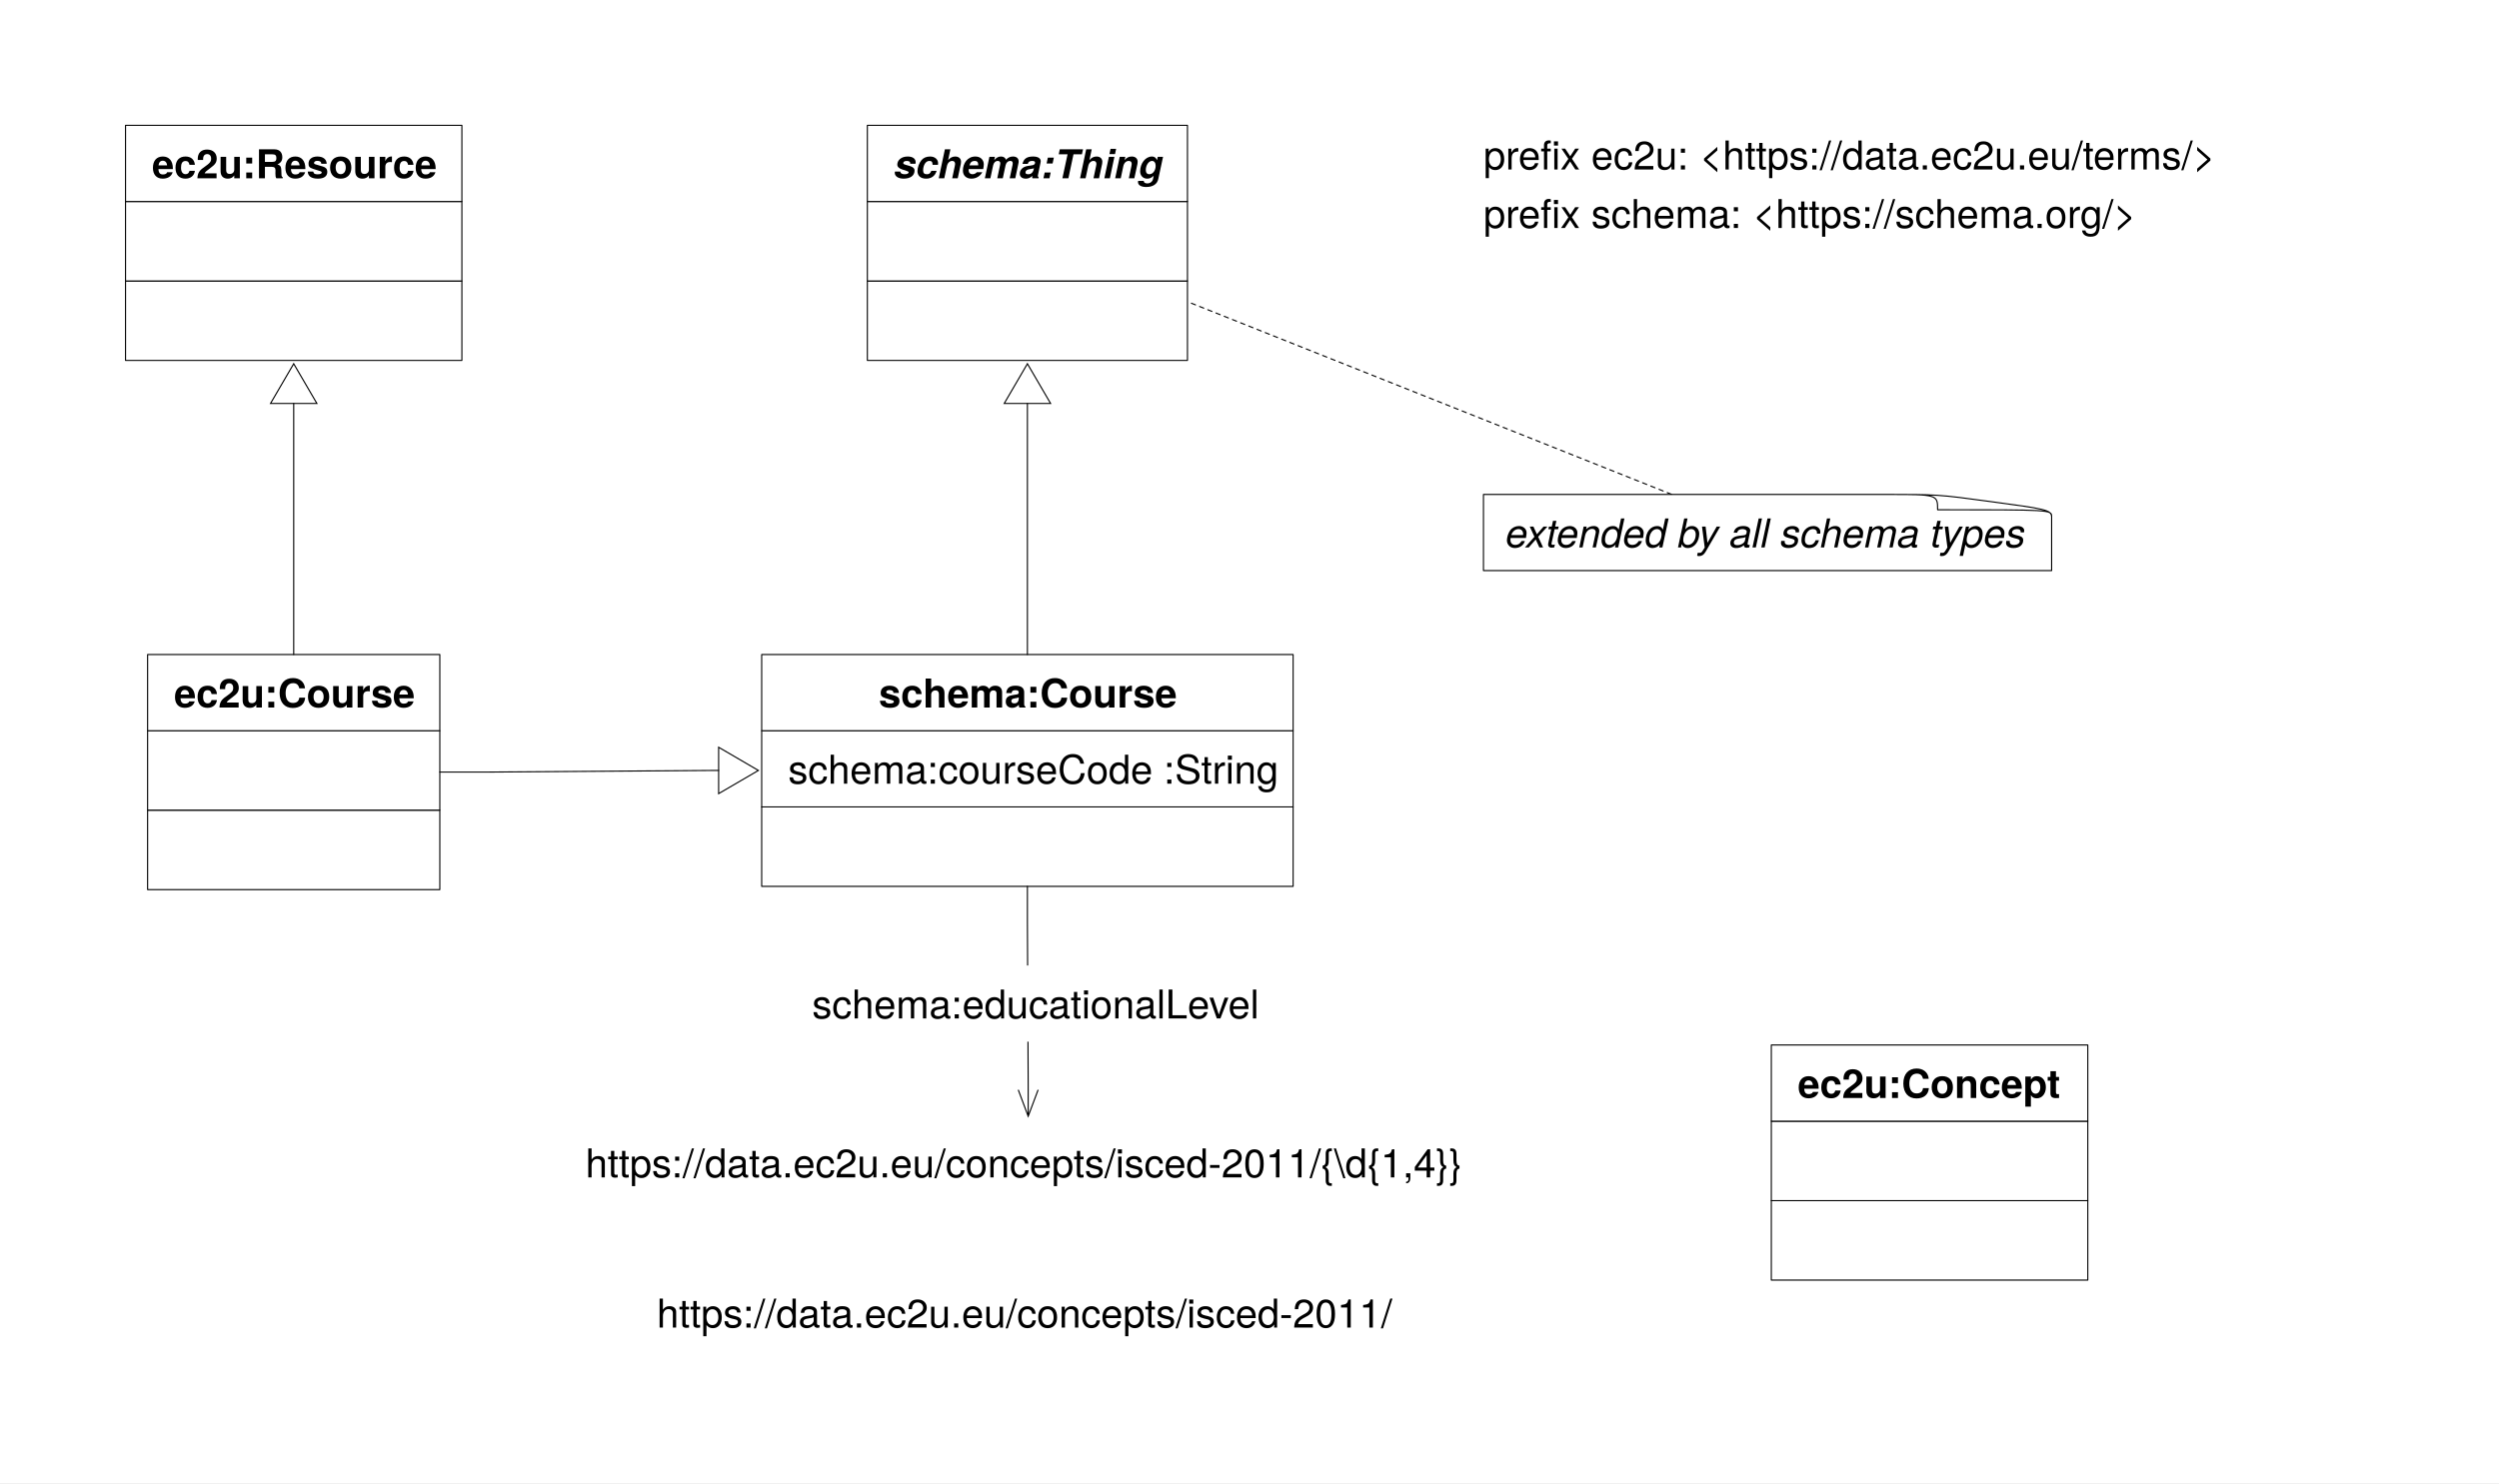
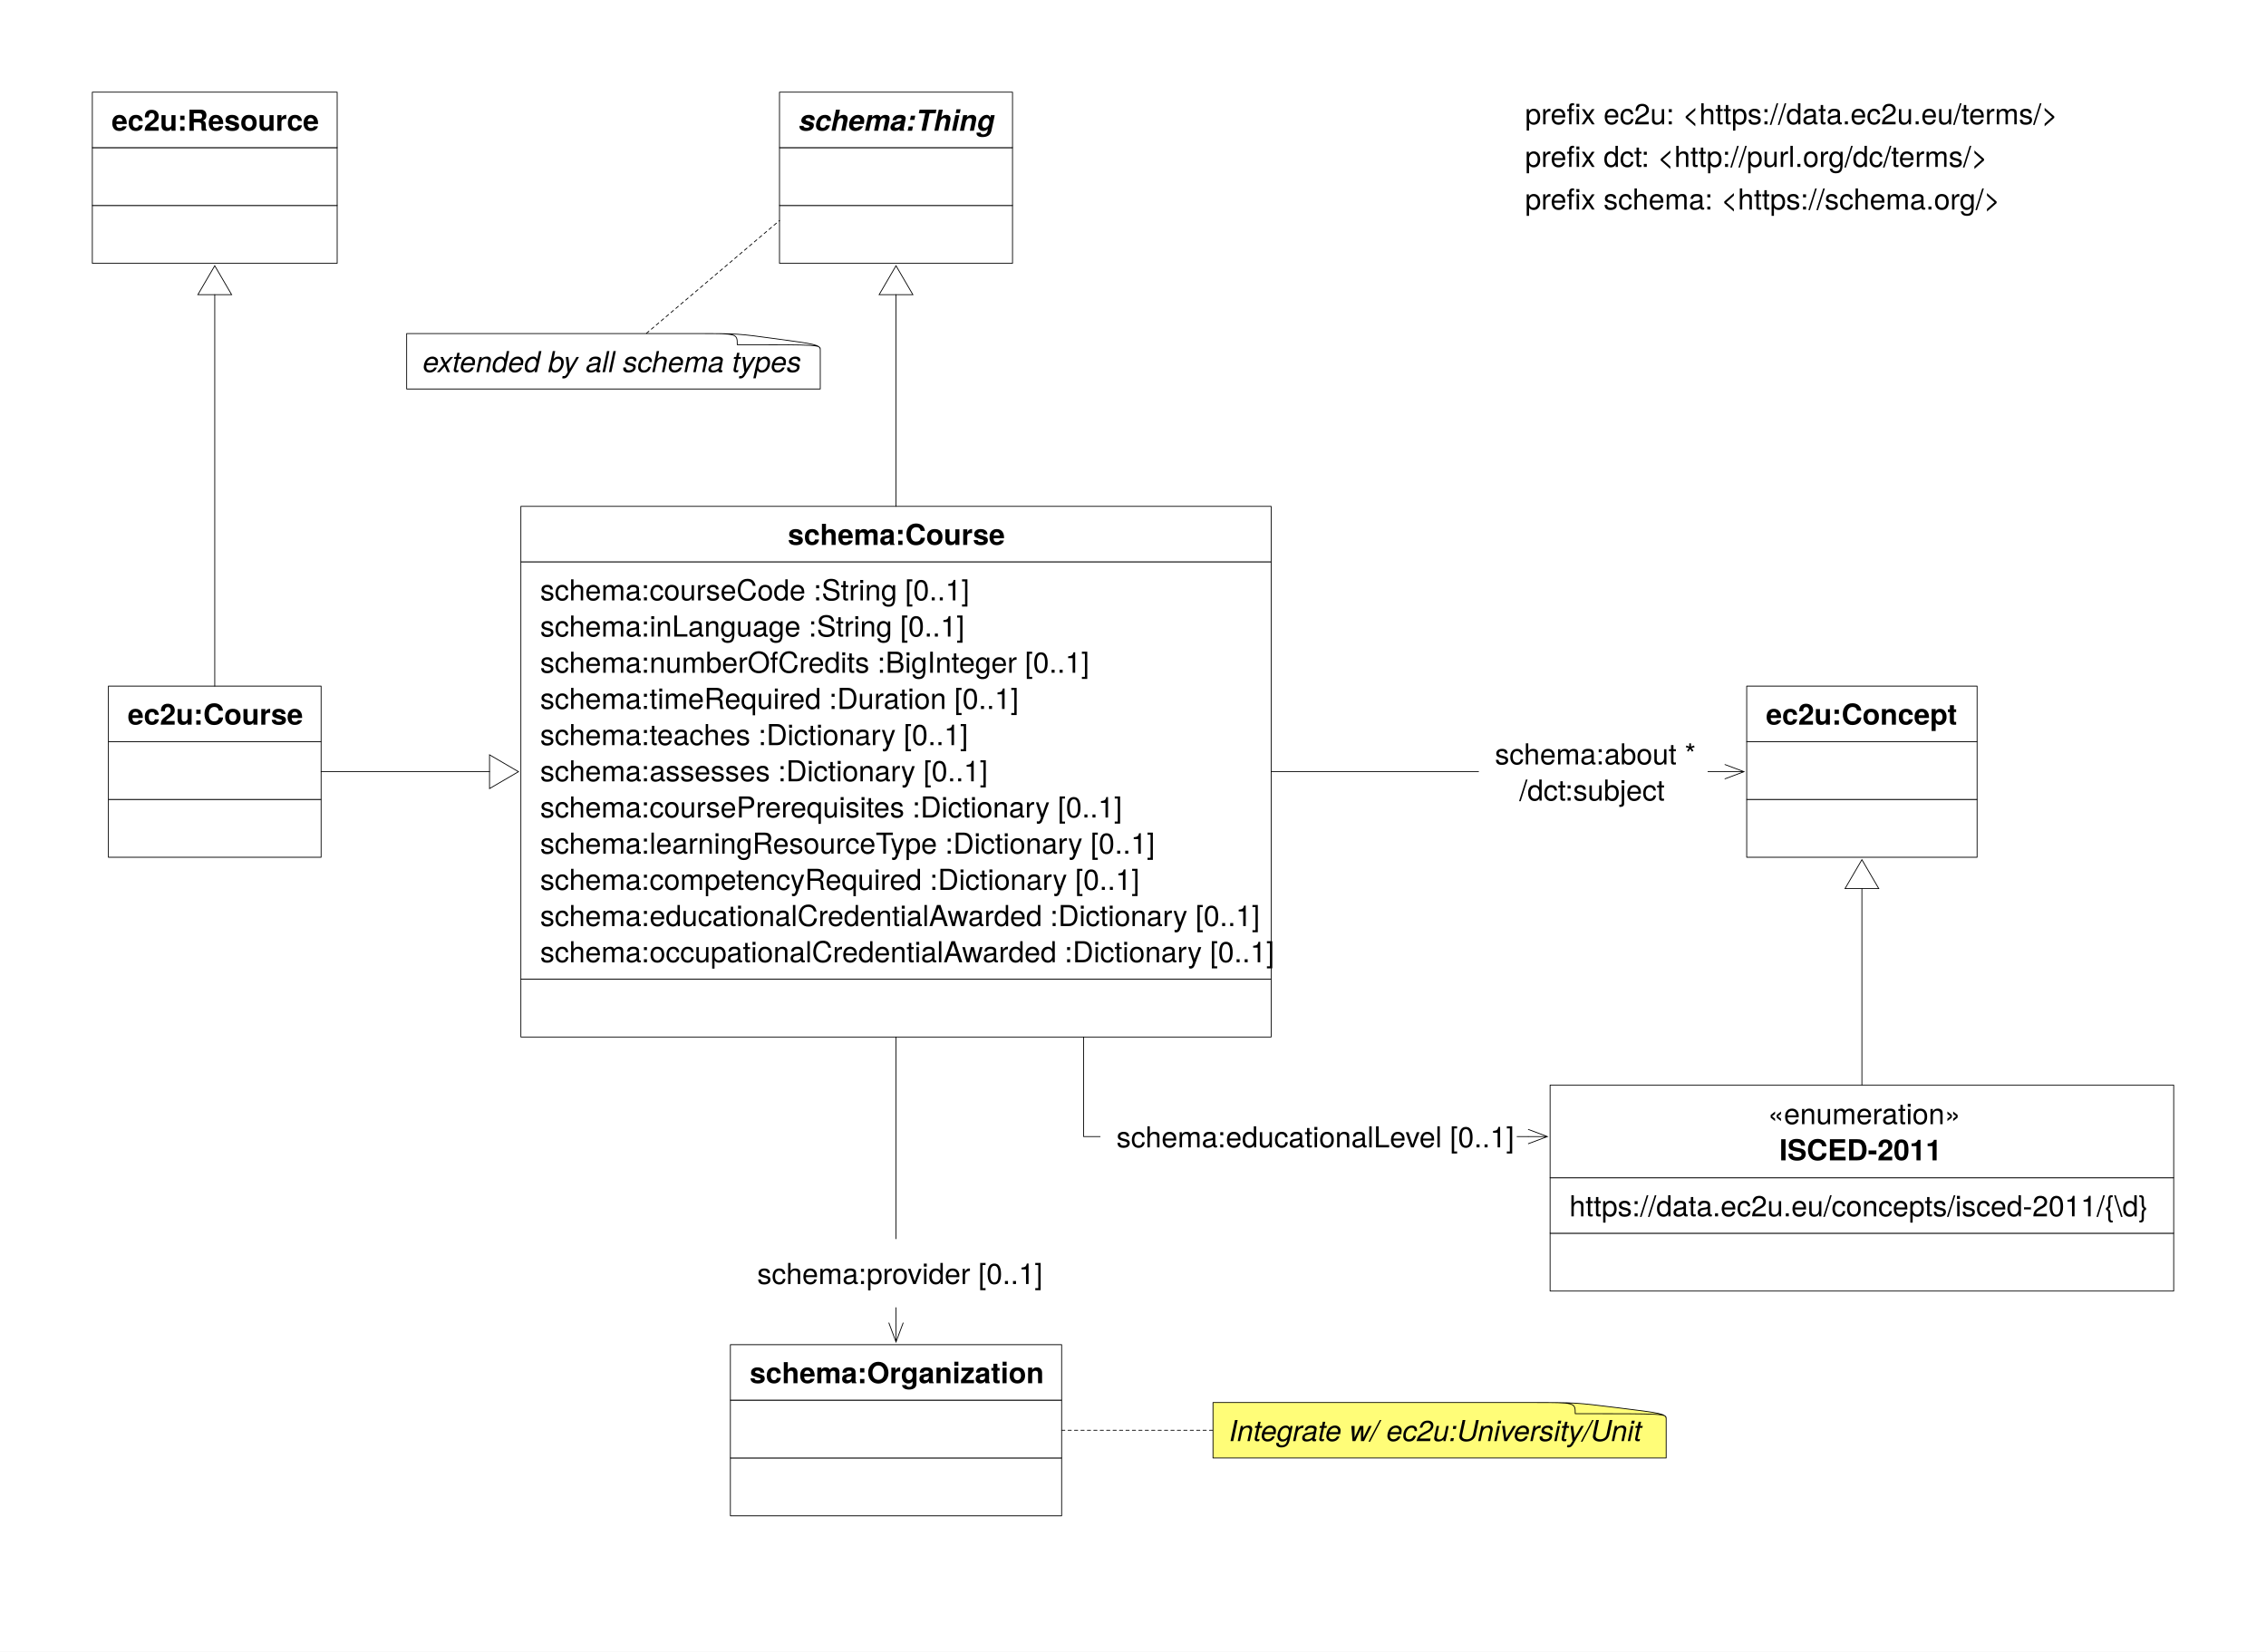
- <svg xmlns="http://www.w3.org/2000/svg" xmlns:xlink="http://www.w3.org/1999/xlink" version="1.1" viewBox="7 102 566 336" width="566" height="336">
+ <svg xmlns="http://www.w3.org/2000/svg" xmlns:xlink="http://www.w3.org/1999/xlink" version="1.1" viewBox="276 191 705 514" width="705" height="514">
  <defs>
    <marker orient="auto" overflow="visible" markerUnits="strokeWidth" id="UMLInheritance_Marker" stroke-linejoin="miter" stroke-miterlimit="10" viewBox="-1 -22 38 44" markerWidth="38" markerHeight="44" color="black">
      <g>
        <path d="M 36 0 L 0 -21 L 0 21 Z" fill="none" stroke="currentColor" stroke-width="1" />
      </g>
    </marker>
    <marker orient="auto" overflow="visible" markerUnits="strokeWidth" id="StickArrow_Marker" stroke-linejoin="miter" stroke-miterlimit="10" viewBox="-1 -10 26 20" markerWidth="26" markerHeight="20" color="black">
      <g>
        <path d="M 24 0 L 0 0 M 0 -9 L 24 0 L 0 9" fill="none" stroke="currentColor" stroke-width="1" />
      </g>
    </marker>
  </defs>
-   <g id="courses" stroke-dasharray="none" stroke-opacity="1" fill="none" fill-opacity="1" stroke="none">
-     <rect fill="white" x="7" y="102" width="566" height="336" />
+   <g id="courses" stroke-opacity="1" stroke-dasharray="none" fill="none" stroke="none" fill-opacity="1">
+     <rect fill="white" x="276" y="191" width="705" height="514" />
    <g id="courses_Layer_1">
-       <g id="Group_2">
-         <g id="Graphic_5">
-           <rect x="179.514" y="284.807" width="120.369" height="18" fill="white" />
-           <rect x="179.514" y="284.807" width="120.369" height="18" stroke="black" stroke-linecap="round" stroke-linejoin="round" stroke-width=".25" />
-         </g>
-         <g id="Graphic_4">
-           <rect x="179.514" y="267.546" width="120.369" height="17.261" fill="white" />
-           <rect x="179.514" y="267.546" width="120.369" height="17.261" stroke="black" stroke-linecap="round" stroke-linejoin="round" stroke-width=".25" />
-           <text transform="translate(185.5137 270.5457)" fill="black">
-             <tspan font-family="Helvetica Neue" font-size="9" fill="black" x="0" y="9">schema:courseCode :String</tspan>
-           </text>
-         </g>
-         <g id="Graphic_3">
+       <g id="Group_231">
+         <g id="Graphic_234">
+           <rect x="438.055" y="495.709" width="233.427" height="18" fill="white" />
+           <rect x="438.055" y="495.709" width="233.427" height="18" stroke="black" stroke-linecap="round" stroke-linejoin="round" stroke-width=".25" />
+         </g>
+         <g id="Graphic_233">
+           <rect x="438.055" y="365.837" width="233.427" height="129.872" fill="white" />
+           <rect x="438.055" y="365.837" width="233.427" height="129.872" stroke="black" stroke-linecap="round" stroke-linejoin="round" stroke-width=".25" />
+           <text transform="translate(444.0546 368.8371)" fill="black">
+             <tspan font-family="Helvetica Neue" font-size="9" fill="black" x="0" y="9">schema:courseCode :String [0..1]
+             </tspan>
+             <tspan font-family="Helvetica Neue" font-size="9" fill="black" x="0" y="20.261">schema:inLanguage :String
+               [0..1]
+             </tspan>
+             <tspan font-family="Helvetica Neue" font-size="9" fill="black" x="0" y="31.522">schema:numberOfCredits
+               :BigInteger [0..1]
+             </tspan>
+             <tspan font-family="Helvetica Neue" font-size="9" fill="black" x="0" y="42.783">schema:timeRequired
+               :Duration [0..1]
+             </tspan>
+             <tspan font-family="Helvetica Neue" font-size="9" fill="black" x="0" y="54.044">schema:teaches :Dictionary
+               [0..1]
+             </tspan>
+             <tspan font-family="Helvetica Neue" font-size="9" fill="black" x="0" y="65.305">schema:assesses :Dictionary
+               [0..1]
+             </tspan>
+             <tspan font-family="Helvetica Neue" font-size="9" fill="black" x="0" y="76.566">schema:coursePrerequisites
+               :Dictionary [0..1]
+             </tspan>
+             <tspan font-family="Helvetica Neue" font-size="9" fill="black" x="0" y="87.827">schema:learningResourceType
+               :Dictionary [0..1]
+             </tspan>
+             <tspan font-family="Helvetica Neue" font-size="9" fill="black" x="0" y="99.088">schema:competencyRequired
+               :Dictionary [0..1]
+             </tspan>
+             <tspan font-family="Helvetica Neue" font-size="9" fill="black" x="0" y="110.35">
+               schema:educationalCredentialAwarded :Dictionary [0..1]
+             </tspan>
+             <tspan font-family="Helvetica Neue" font-size="9" fill="black" x="0" y="121.611">
+               schema:occupationalCredentialAwarded :Dictionary [0..1]
+             </tspan>
+           </text>
+         </g>
+         <g id="Graphic_232">
          <a xlink:href="https://schema.org/Course">
-             <rect x="179.514" y="250.285" width="120.369" height="17.261" fill="white" />
-             <rect x="179.514" y="250.285" width="120.369" height="17.261" stroke="black" stroke-linecap="round" stroke-linejoin="round" stroke-width=".25" />
-             <text transform="translate(206.0337 253.2847)" fill="black">
+             <rect x="438.055" y="348.576" width="233.427" height="17.261" fill="white" />
+             <rect x="438.055" y="348.576" width="233.427" height="17.261" stroke="black" stroke-linecap="round" stroke-linejoin="round" stroke-width=".25" />
+             <text transform="translate(521.1036 351.576)" fill="black">
              <tspan font-family="Helvetica Neue" font-weight="bold" font-size="9" fill="black" x="7744916e-19" y="9">
                schema:Course
              </tspan>
            </text>
          </a>
        </g>
      </g>
-       <g id="Group_32">
-         <g id="Graphic_35">
-           <rect x="203.449" y="165.655" width="72.498" height="18" fill="white" />
-           <rect x="203.449" y="165.655" width="72.498" height="18" stroke="black" stroke-linecap="round" stroke-linejoin="round" stroke-width=".25" />
-         </g>
-         <g id="Graphic_34">
-           <rect x="203.449" y="147.655" width="72.498" height="18" fill="white" />
-           <rect x="203.449" y="147.655" width="72.498" height="18" stroke="black" stroke-linecap="round" stroke-linejoin="round" stroke-width=".25" />
-         </g>
-         <g id="Graphic_33">
+       <g id="Group_227">
+         <g id="Graphic_230">
+           <rect x="518.519" y="254.946" width="72.498" height="18" fill="white" />
+           <rect x="518.519" y="254.946" width="72.498" height="18" stroke="black" stroke-linecap="round" stroke-linejoin="round" stroke-width=".25" />
+         </g>
+         <g id="Graphic_229">
+           <rect x="518.519" y="236.946" width="72.498" height="18" fill="white" />
+           <rect x="518.519" y="236.946" width="72.498" height="18" stroke="black" stroke-linecap="round" stroke-linejoin="round" stroke-width=".25" />
+         </g>
+         <g id="Graphic_228">
          <a xlink:href="things.svg">
-             <rect x="203.449" y="130.394" width="72.498" height="17.261" fill="white" />
-             <rect x="203.449" y="130.394" width="72.498" height="17.261" stroke="black" stroke-linecap="round" stroke-linejoin="round" stroke-width=".25" />
-             <text transform="translate(209.4493 133.3937)" fill="black">
+             <rect x="518.519" y="219.685" width="72.498" height="17.261" fill="white" />
+             <rect x="518.519" y="219.685" width="72.498" height="17.261" stroke="black" stroke-linecap="round" stroke-linejoin="round" stroke-width=".25" />
+             <text transform="translate(524.5191 222.685)" fill="black">
              <tspan font-family="Helvetica Neue" font-style="italic" font-weight="bold" font-size="9" fill="black" x="0" y="9">schema:Thing
              </tspan>
            </text>
          </a>
        </g>
      </g>
-       <g id="Group_56">
-         <g id="Graphic_59">
-           <rect x="35.433" y="165.655" width="76.179" height="18" fill="white" />
-           <rect x="35.433" y="165.655" width="76.179" height="18" stroke="black" stroke-linecap="round" stroke-linejoin="round" stroke-width=".25" />
-         </g>
-         <g id="Graphic_58">
-           <rect x="35.433" y="147.655" width="76.179" height="18" fill="white" />
-           <rect x="35.433" y="147.655" width="76.179" height="18" stroke="black" stroke-linecap="round" stroke-linejoin="round" stroke-width=".25" />
-         </g>
-         <g id="Graphic_57">
+       <g id="Group_223">
+         <g id="Graphic_226">
+           <rect x="304.724" y="254.946" width="76.179" height="18" fill="white" />
+           <rect x="304.724" y="254.946" width="76.179" height="18" stroke="black" stroke-linecap="round" stroke-linejoin="round" stroke-width=".25" />
+         </g>
+         <g id="Graphic_225">
+           <rect x="304.724" y="236.946" width="76.179" height="18" fill="white" />
+           <rect x="304.724" y="236.946" width="76.179" height="18" stroke="black" stroke-linecap="round" stroke-linejoin="round" stroke-width=".25" />
+         </g>
+         <g id="Graphic_224">
          <a xlink:href="resources.svg">
-             <rect x="35.433" y="130.394" width="76.179" height="17.261" fill="white" />
-             <rect x="35.433" y="130.394" width="76.179" height="17.261" stroke="black" stroke-linecap="round" stroke-linejoin="round" stroke-width=".25" />
-             <text transform="translate(41.43307 133.3937)" fill="black">
+             <rect x="304.724" y="219.685" width="76.179" height="17.261" fill="white" />
+             <rect x="304.724" y="219.685" width="76.179" height="17.261" stroke="black" stroke-linecap="round" stroke-linejoin="round" stroke-width=".25" />
+             <text transform="translate(310.7244 222.685)" fill="black">
              <tspan font-family="Helvetica Neue" font-weight="bold" font-size="9" fill="black" x="4973799e-20" y="9">
                ec2u:Resource
              </tspan>
            </text>
          </a>
        </g>
      </g>
-       <g id="Line_81">
-         <line x1="239.698" y1="250.285" x2="239.698" y2="193.405" marker-end="url(#UMLInheritance_Marker)" stroke="black" stroke-linecap="round" stroke-linejoin="round" stroke-width=".25" />
-       </g>
-       <g id="Graphic_101">
-         <path d="M 471.675 219.121 C 471.675 217.486 470.041 217.284 458.103 215.667 L 457.977 215.65 C 445.976 214.016 445.851 214.016 433.535 214.016 C 417.135 214.016 342.992 214.016 342.992 214.016 L 342.992 231.268 L 471.675 231.268 L 471.675 219.121 Z" fill="white" />
-         <path d="M 471.675 219.121 C 471.675 217.486 470.041 217.284 458.103 215.667 L 457.977 215.65 C 445.976 214.016 445.851 214.016 433.535 214.016 C 417.135 214.016 342.992 214.016 342.992 214.016 L 342.992 231.268 L 471.675 231.268 L 471.675 219.121 Z M 471.675 219.036 C 471.675 217.486 471.549 217.486 445.851 217.486 L 445.851 217.486 C 445.851 214.033 445.851 214.016 434.289 214.016" stroke="black" stroke-linecap="round" stroke-linejoin="round" stroke-width=".25" />
-         <text transform="translate(347.9921 217.0157)" fill="black">
+       <g id="Line_222">
+         <line x1="554.768" y1="348.576" x2="554.768" y2="282.696" marker-end="url(#UMLInheritance_Marker)" stroke="black" stroke-linecap="round" stroke-linejoin="round" stroke-width=".25" />
+       </g>
+       <g id="Graphic_221">
+         <path d="M 531.203 299.908 C 531.203 298.274 529.568 298.072 517.63 296.454 L 517.504 296.437 C 505.503 294.803 505.379 294.803 493.062 294.803 C 476.663 294.803 402.52 294.803 402.52 294.803 L 402.52 312.055 L 531.203 312.055 L 531.203 299.908 Z" fill="white" />
+         <path d="M 531.203 299.908 C 531.203 298.274 529.568 298.072 517.63 296.454 L 517.504 296.437 C 505.503 294.803 505.379 294.803 493.062 294.803 C 476.663 294.803 402.52 294.803 402.52 294.803 L 402.52 312.055 L 531.203 312.055 L 531.203 299.908 Z M 531.203 299.824 C 531.203 298.274 531.077 298.274 505.379 298.274 L 505.379 298.274 C 505.379 294.82 505.379 294.803 493.816 294.803" stroke="black" stroke-linecap="round" stroke-linejoin="round" stroke-width=".25" />
+         <text transform="translate(407.5197 297.8032)" fill="black">
          <tspan font-family="Helvetica Neue" font-style="italic" font-size="9" fill="black" x="0" y="9">extended by all
            schema types
          </tspan>
        </text>
      </g>
-       <g id="Line_102">
-         <line x1="385.548" y1="213.97" x2="275.947" y2="170.339" stroke="black" stroke-linecap="round" stroke-linejoin="round" stroke-dasharray="1.0,1.0" stroke-width=".25" />
-       </g>
-       <g id="Group_103">
-         <g id="Graphic_106">
-           <rect x="40.433" y="285.546" width="66.18" height="18" fill="white" />
-           <rect x="40.433" y="285.546" width="66.18" height="18" stroke="black" stroke-linecap="round" stroke-linejoin="round" stroke-width=".25" />
-         </g>
-         <g id="Graphic_105">
-           <rect x="40.433" y="267.546" width="66.18" height="18" fill="white" />
-           <rect x="40.433" y="267.546" width="66.18" height="18" stroke="black" stroke-linecap="round" stroke-linejoin="round" stroke-width=".25" />
-         </g>
-         <g id="Graphic_104">
-           <rect x="40.433" y="250.285" width="66.18" height="17.261" fill="white" />
-           <rect x="40.433" y="250.285" width="66.18" height="17.261" stroke="black" stroke-linecap="round" stroke-linejoin="round" stroke-width=".25" />
-           <text transform="translate(46.43257 253.2847)" fill="black">
+       <g id="Line_220">
+         <line x1="477.13" y1="294.722" x2="518.519" y2="259.631" stroke="black" stroke-linecap="round" stroke-linejoin="round" stroke-dasharray="1.0,1.0" stroke-width=".25" />
+       </g>
+       <g id="Group_216">
+         <g id="Graphic_219">
+           <rect x="309.724" y="439.773" width="66.18" height="18" fill="white" />
+           <rect x="309.724" y="439.773" width="66.18" height="18" stroke="black" stroke-linecap="round" stroke-linejoin="round" stroke-width=".25" />
+         </g>
+         <g id="Graphic_218">
+           <rect x="309.724" y="421.773" width="66.18" height="18" fill="white" />
+           <rect x="309.724" y="421.773" width="66.18" height="18" stroke="black" stroke-linecap="round" stroke-linejoin="round" stroke-width=".25" />
+         </g>
+         <g id="Graphic_217">
+           <rect x="309.724" y="404.512" width="66.18" height="17.261" fill="white" />
+           <rect x="309.724" y="404.512" width="66.18" height="17.261" stroke="black" stroke-linecap="round" stroke-linejoin="round" stroke-width=".25" />
+           <text transform="translate(315.7239 407.5119)" fill="black">
            <tspan font-family="Helvetica Neue" font-weight="bold" font-size="9" fill="black" x="1525879e-13" y="9">
              ec2u:Course
            </tspan>
          </text>
        </g>
      </g>
-       <g id="Line_107">
-         <path d="M 106.613 276.915 L 117.613 276.915 L 168.514 276.546 L 169.764 276.546" marker-end="url(#UMLInheritance_Marker)" stroke="black" stroke-linecap="round" stroke-linejoin="round" stroke-width=".25" />
-       </g>
-       <g id="Line_108">
-         <line x1="73.523" y1="250.285" x2="73.523" y2="193.405" marker-end="url(#UMLInheritance_Marker)" stroke="black" stroke-linecap="round" stroke-linejoin="round" stroke-width=".25" />
-       </g>
-       <g id="Line_118">
-         <path d="M 239.698 302.807 L 239.698 310.907 L 239.874 347.648 L 239.874 348.898" marker-end="url(#StickArrow_Marker)" stroke="black" stroke-linecap="round" stroke-linejoin="round" stroke-width=".25" />
-       </g>
-       <g id="Graphic_117">
-         <rect x="184.939" y="320.738" width="109.695" height="17.261" fill="white" />
-         <text transform="translate(190.9389 323.7382)" fill="black">
-           <tspan font-family="Helvetica Neue" font-size="9" fill="black" x="0" y="9">schema:educationalLevel</tspan>
-         </text>
-       </g>
-       <g id="Graphic_126">
-         <text transform="translate(155.7688 393.7638)" fill="black">
-           <tspan font-family="Helvetica Neue" font-size="9" fill="black" x="19895197e-20" y="9">
-             https://data.ec2u.eu/concepts/isced-2011/
-           </tspan>
-         </text>
-       </g>
-       <g id="Graphic_127">
-         <text transform="translate(139.6138 359.748)" fill="black">
-           <tspan font-family="Helvetica Neue" font-size="9" fill="black" x="22737368e-20" y="9">
-             https://data.ec2u.eu/concepts/isced-2011/{\d{1,4}}
-           </tspan>
-         </text>
-       </g>
-       <g id="Group_128">
-         <g id="Graphic_131">
-           <rect x="408.189" y="374.009" width="71.679" height="18" fill="white" />
-           <rect x="408.189" y="374.009" width="71.679" height="18" stroke="black" stroke-linecap="round" stroke-linejoin="round" stroke-width=".25" />
-         </g>
-         <g id="Graphic_130">
-           <rect x="408.189" y="356.009" width="71.679" height="18" fill="white" />
-           <rect x="408.189" y="356.009" width="71.679" height="18" stroke="black" stroke-linecap="round" stroke-linejoin="round" stroke-width=".25" />
-         </g>
-         <g id="Graphic_129">
+       <g id="Line_215">
+         <line x1="375.904" y1="431.142" x2="428.305" y2="431.142" marker-end="url(#UMLInheritance_Marker)" stroke="black" stroke-linecap="round" stroke-linejoin="round" stroke-width=".25" />
+       </g>
+       <g id="Line_214">
+         <line x1="342.814" y1="404.512" x2="342.814" y2="282.696" marker-end="url(#UMLInheritance_Marker)" stroke="black" stroke-linecap="round" stroke-linejoin="round" stroke-width=".25" />
+       </g>
+       <g id="Line_213">
+         <path d="M 613.125 513.709 L 613.125 544.689 L 751.418 544.689" marker-end="url(#StickArrow_Marker)" stroke="black" stroke-linecap="round" stroke-linejoin="round" stroke-width=".25" />
+       </g>
+       <g id="Graphic_212" />
+       <g id="Group_208">
+         <g id="Graphic_211">
+           <rect x="819.436" y="439.773" width="71.679" height="18" fill="white" />
+           <rect x="819.436" y="439.773" width="71.679" height="18" stroke="black" stroke-linecap="round" stroke-linejoin="round" stroke-width=".25" />
+         </g>
+         <g id="Graphic_210">
+           <rect x="819.436" y="421.773" width="71.679" height="18" fill="white" />
+           <rect x="819.436" y="421.773" width="71.679" height="18" stroke="black" stroke-linecap="round" stroke-linejoin="round" stroke-width=".25" />
+         </g>
+         <g id="Graphic_209">
          <a xlink:href="datasets.svg">
-             <rect x="408.189" y="338.748" width="71.679" height="17.261" fill="white" />
-             <rect x="408.189" y="338.748" width="71.679" height="17.261" stroke="black" stroke-linecap="round" stroke-linejoin="round" stroke-width=".25" />
-             <text transform="translate(414.189 341.748)" fill="black">
+             <rect x="819.436" y="404.512" width="71.679" height="17.261" fill="white" />
+             <rect x="819.436" y="404.512" width="71.679" height="17.261" stroke="black" stroke-linecap="round" stroke-linejoin="round" stroke-width=".25" />
+             <text transform="translate(825.4362 407.5119)" fill="black">
              <tspan font-family="Helvetica Neue" font-weight="bold" font-size="9" fill="black" x="4618528e-20" y="9">
                ec2u:Concept
              </tspan>
            </text>
          </a>
        </g>
      </g>
-       <g id="Group_133">
-         <g id="Graphic_134">
-           <text transform="translate(342.9921 131.3937)" fill="black">
+       <g id="Group_206">
+         <g id="Graphic_207">
+           <text transform="translate(750.4827 220.685)" fill="black">
            <tspan font-family="Helvetica Neue" font-size="9" fill="black" x="0" y="9">prefix ec2u: &lt;https://data.ec2u.eu/terms/&gt;</tspan>
          </text>
        </g>
      </g>
-       <g id="Graphic_132">
+       <g id="Graphic_205">
        <a xlink:href="https://schema.org/">
-           <text transform="translate(342.9921 144.6548)" fill="black">
+           <text transform="translate(750.4827 247.2072)" fill="black">
            <tspan font-family="Helvetica Neue" font-size="9" fill="black" x="0" y="9">prefix schema: &lt;https://schema.org/&gt;</tspan>
          </text>
        </a>
+       </g>
+       <g id="Graphic_204">
+         <rect x="618.357" y="534.058" width="129.547" height="21.261" fill="white" />
+         <text transform="translate(623.3571 539.0583)" fill="black">
+           <tspan font-family="Helvetica Neue" font-size="9" fill="black" x="0" y="9">schema:educationalLevel [0..1]
+           </tspan>
+         </text>
+       </g>
+       <g id="Line_203">
+         <line x1="671.482" y1="431.142" x2="812.586" y2="431.142" marker-end="url(#StickArrow_Marker)" stroke="black" stroke-linecap="round" stroke-linejoin="round" stroke-width=".25" />
+       </g>
+       <g id="Graphic_202">
+         <rect x="736.1" y="414.881" width="71.182" height="32.522" fill="white" />
+         <text transform="translate(741.1004 419.8813)" fill="black">
+           <tspan font-family="Helvetica Neue" font-size="9" fill="black" x="35171865e-20" y="9">schema:about *</tspan>
+           <tspan font-family="Helvetica Neue" font-size="9" fill="black" x="7.591" y="20.261">/dct:subject</tspan>
+         </text>
+       </g>
+       <g id="Graphic_201">
+         <a xlink:href="https://www.dublincore.org/specifications/dublin-core/dcmi-terms/">
+           <text transform="translate(750.4827 233.9461)" fill="black">
+             <tspan font-family="Helvetica Neue" font-size="9" fill="black" x="0" y="9">prefix dct: &lt;http://purl.org/dc/terms/&gt;</tspan>
+           </text>
+         </a>
+       </g>
+       <g id="Group_197">
+         <g id="Graphic_200">
+           <rect x="758.268" y="574.771" width="194.016" height="18" fill="white" />
+           <rect x="758.268" y="574.771" width="194.016" height="18" stroke="black" stroke-linecap="round" stroke-linejoin="round" stroke-width=".25" />
+         </g>
+         <g id="Graphic_199">
+           <rect x="758.268" y="557.51" width="194.016" height="17.261" fill="white" />
+           <rect x="758.268" y="557.51" width="194.016" height="17.261" stroke="black" stroke-linecap="round" stroke-linejoin="round" stroke-width=".25" />
+           <text transform="translate(764.2677 560.5099)" fill="black">
+             <tspan font-family="Helvetica Neue" font-size="9" fill="black" x="0" y="9">
+               https://data.ec2u.eu/concepts/isced-2011/{\d}
+             </tspan>
+           </text>
+         </g>
+         <g id="Graphic_198">
+           <rect x="758.268" y="528.661" width="194.016" height="28.848" fill="white" />
+           <rect x="758.268" y="528.661" width="194.016" height="28.848" stroke="black" stroke-linecap="round" stroke-linejoin="round" stroke-width=".25" />
+           <text transform="translate(826.0167 531.8291)" fill="black">
+             <tspan font-family="Helvetica Neue" font-size="9" fill="black" x="17763568e-21" y="9">«enumeration»</tspan>
+             <tspan font-family="Helvetica Neue" font-weight="bold" font-size="9" fill="black" x="3.587" y="20.252">
+               ISCED-2011
+             </tspan>
+           </text>
+         </g>
+       </g>
+       <g id="Line_196">
+         <line x1="855.276" y1="528.661" x2="855.276" y2="467.523" marker-end="url(#UMLInheritance_Marker)" stroke="black" stroke-linecap="round" stroke-linejoin="round" stroke-width=".25" />
+       </g>
+       <g id="Group_235">
+         <g id="Graphic_238">
+           <rect x="503.237" y="644.71" width="103.062" height="18" fill="white" />
+           <rect x="503.237" y="644.71" width="103.062" height="18" stroke="black" stroke-linecap="round" stroke-linejoin="round" stroke-width=".25" />
+         </g>
+         <g id="Graphic_237">
+           <rect x="503.237" y="626.71" width="103.062" height="18" fill="white" />
+           <rect x="503.237" y="626.71" width="103.062" height="18" stroke="black" stroke-linecap="round" stroke-linejoin="round" stroke-width=".25" />
+         </g>
+         <g id="Graphic_236">
+           <rect x="503.237" y="609.449" width="103.062" height="17.261" fill="white" />
+           <rect x="503.237" y="609.449" width="103.062" height="17.261" stroke="black" stroke-linecap="round" stroke-linejoin="round" stroke-width=".25" />
+           <text transform="translate(509.2371 612.4488)" fill="black">
+             <tspan font-family="Helvetica Neue" font-weight="bold" font-size="9" fill="black" x="8597567e-19" y="9">
+               schema:Organization
+             </tspan>
+           </text>
+         </g>
+       </g>
+       <g id="Line_239">
+         <line x1="554.768" y1="513.709" x2="554.768" y2="602.599" marker-end="url(#StickArrow_Marker)" stroke="black" stroke-linecap="round" stroke-linejoin="round" stroke-width=".25" />
+       </g>
+       <g id="Graphic_240">
+         <rect x="506.582" y="576.579" width="96.373" height="21.261" fill="white" />
+         <text transform="translate(511.5816 581.5788)" fill="black">
+           <tspan font-family="Helvetica Neue" font-size="9" fill="black" x="0" y="9">schema:provider [0..1]</tspan>
+         </text>
+       </g>
+       <g id="Graphic_242">
+         <path d="M 794.381 632.558 C 794.381 630.924 792.59 630.722 779.51 629.104 L 779.372 629.088 C 766.223 627.453 766.086 627.453 752.591 627.453 C 734.623 627.453 653.386 627.453 653.386 627.453 L 653.386 644.705 L 794.381 644.705 L 794.381 632.558 Z" fill="#fffd78" />
+         <path d="M 794.381 632.558 C 794.381 630.924 792.59 630.722 779.51 629.104 L 779.372 629.088 C 766.223 627.453 766.086 627.453 752.591 627.453 C 734.623 627.453 653.386 627.453 653.386 627.453 L 653.386 644.705 L 794.381 644.705 L 794.381 632.558 Z M 794.381 632.474 C 794.381 630.924 794.243 630.924 766.086 630.924 L 766.086 630.924 C 766.086 627.47 766.086 627.453 753.418 627.453" stroke="black" stroke-linecap="round" stroke-linejoin="round" stroke-width=".25" />
+         <text transform="translate(658.3858 630.4534)" fill="black">
+           <tspan font-family="Helvetica Neue" font-style="italic" font-size="9" fill="black" x="0" y="9">Integrate w/
+             ec2u:University/Unit
+           </tspan>
+         </text>
+       </g>
+       <g id="Line_241">
+         <line x1="606.299" y1="636.079" x2="653.261" y2="636.079" stroke="black" stroke-linecap="round" stroke-linejoin="round" stroke-dasharray="1.0,1.0" stroke-width=".25" />
      </g>
    </g>
  </g>
</svg>
